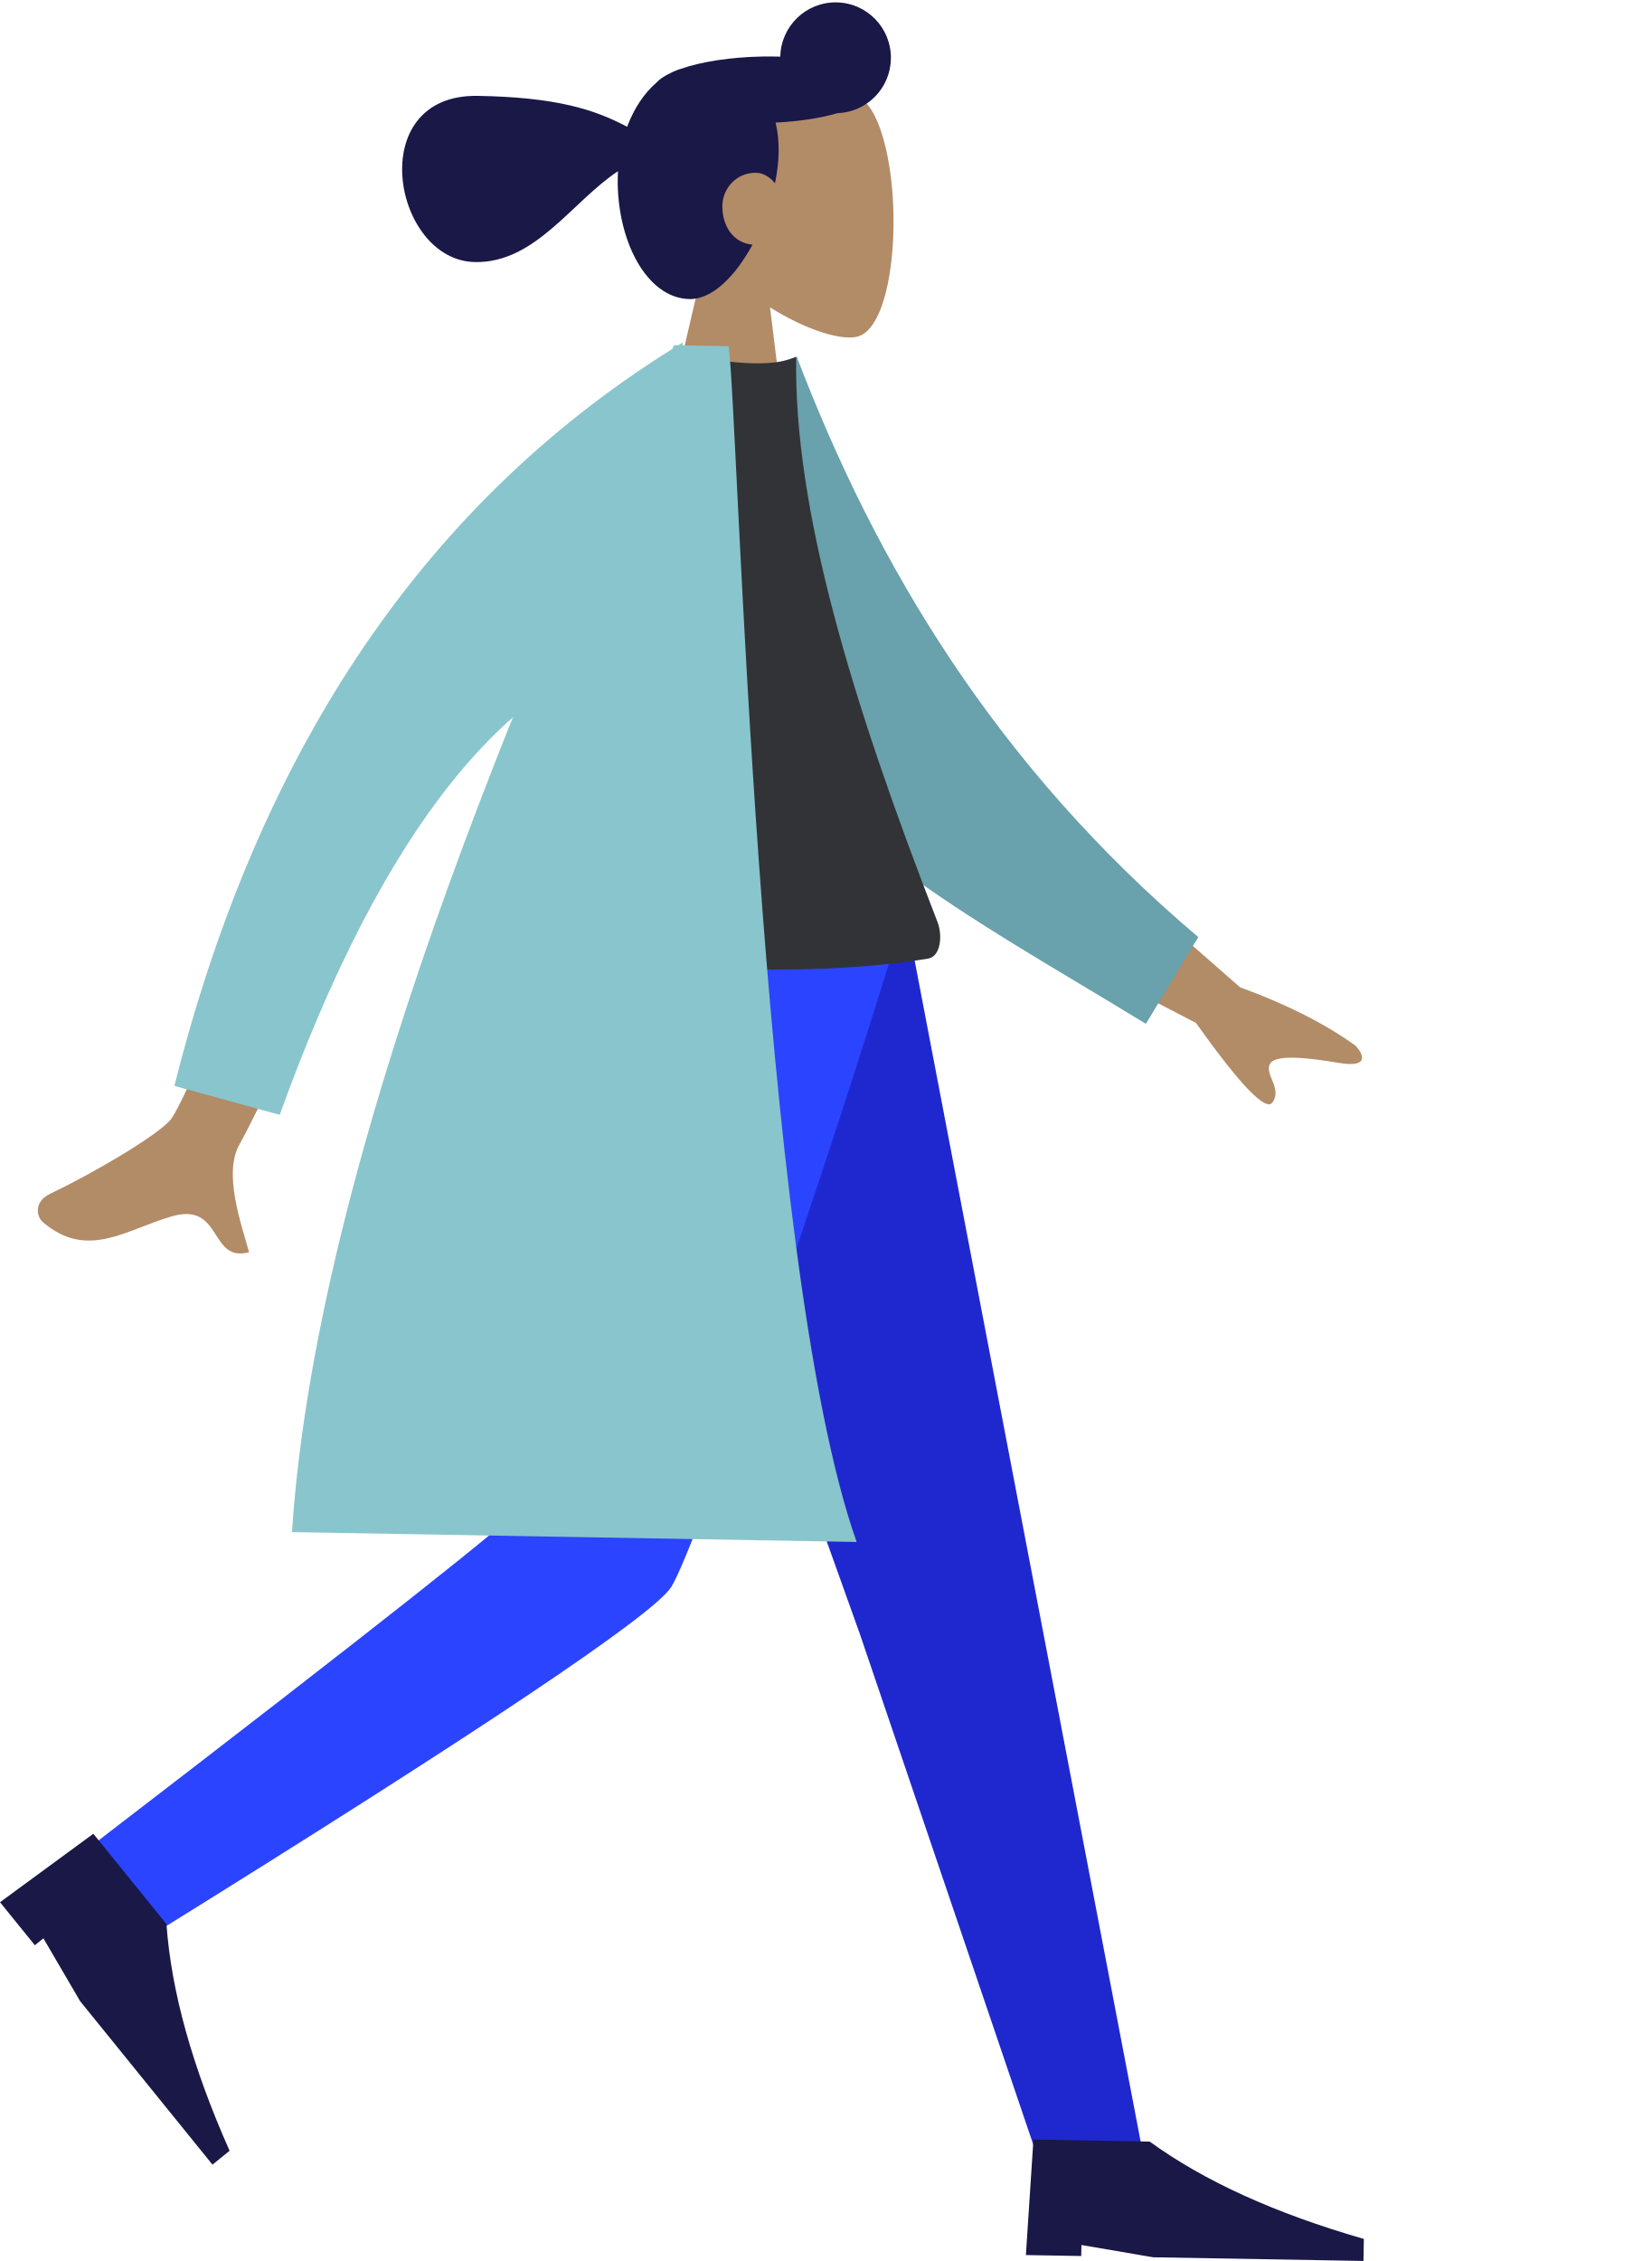
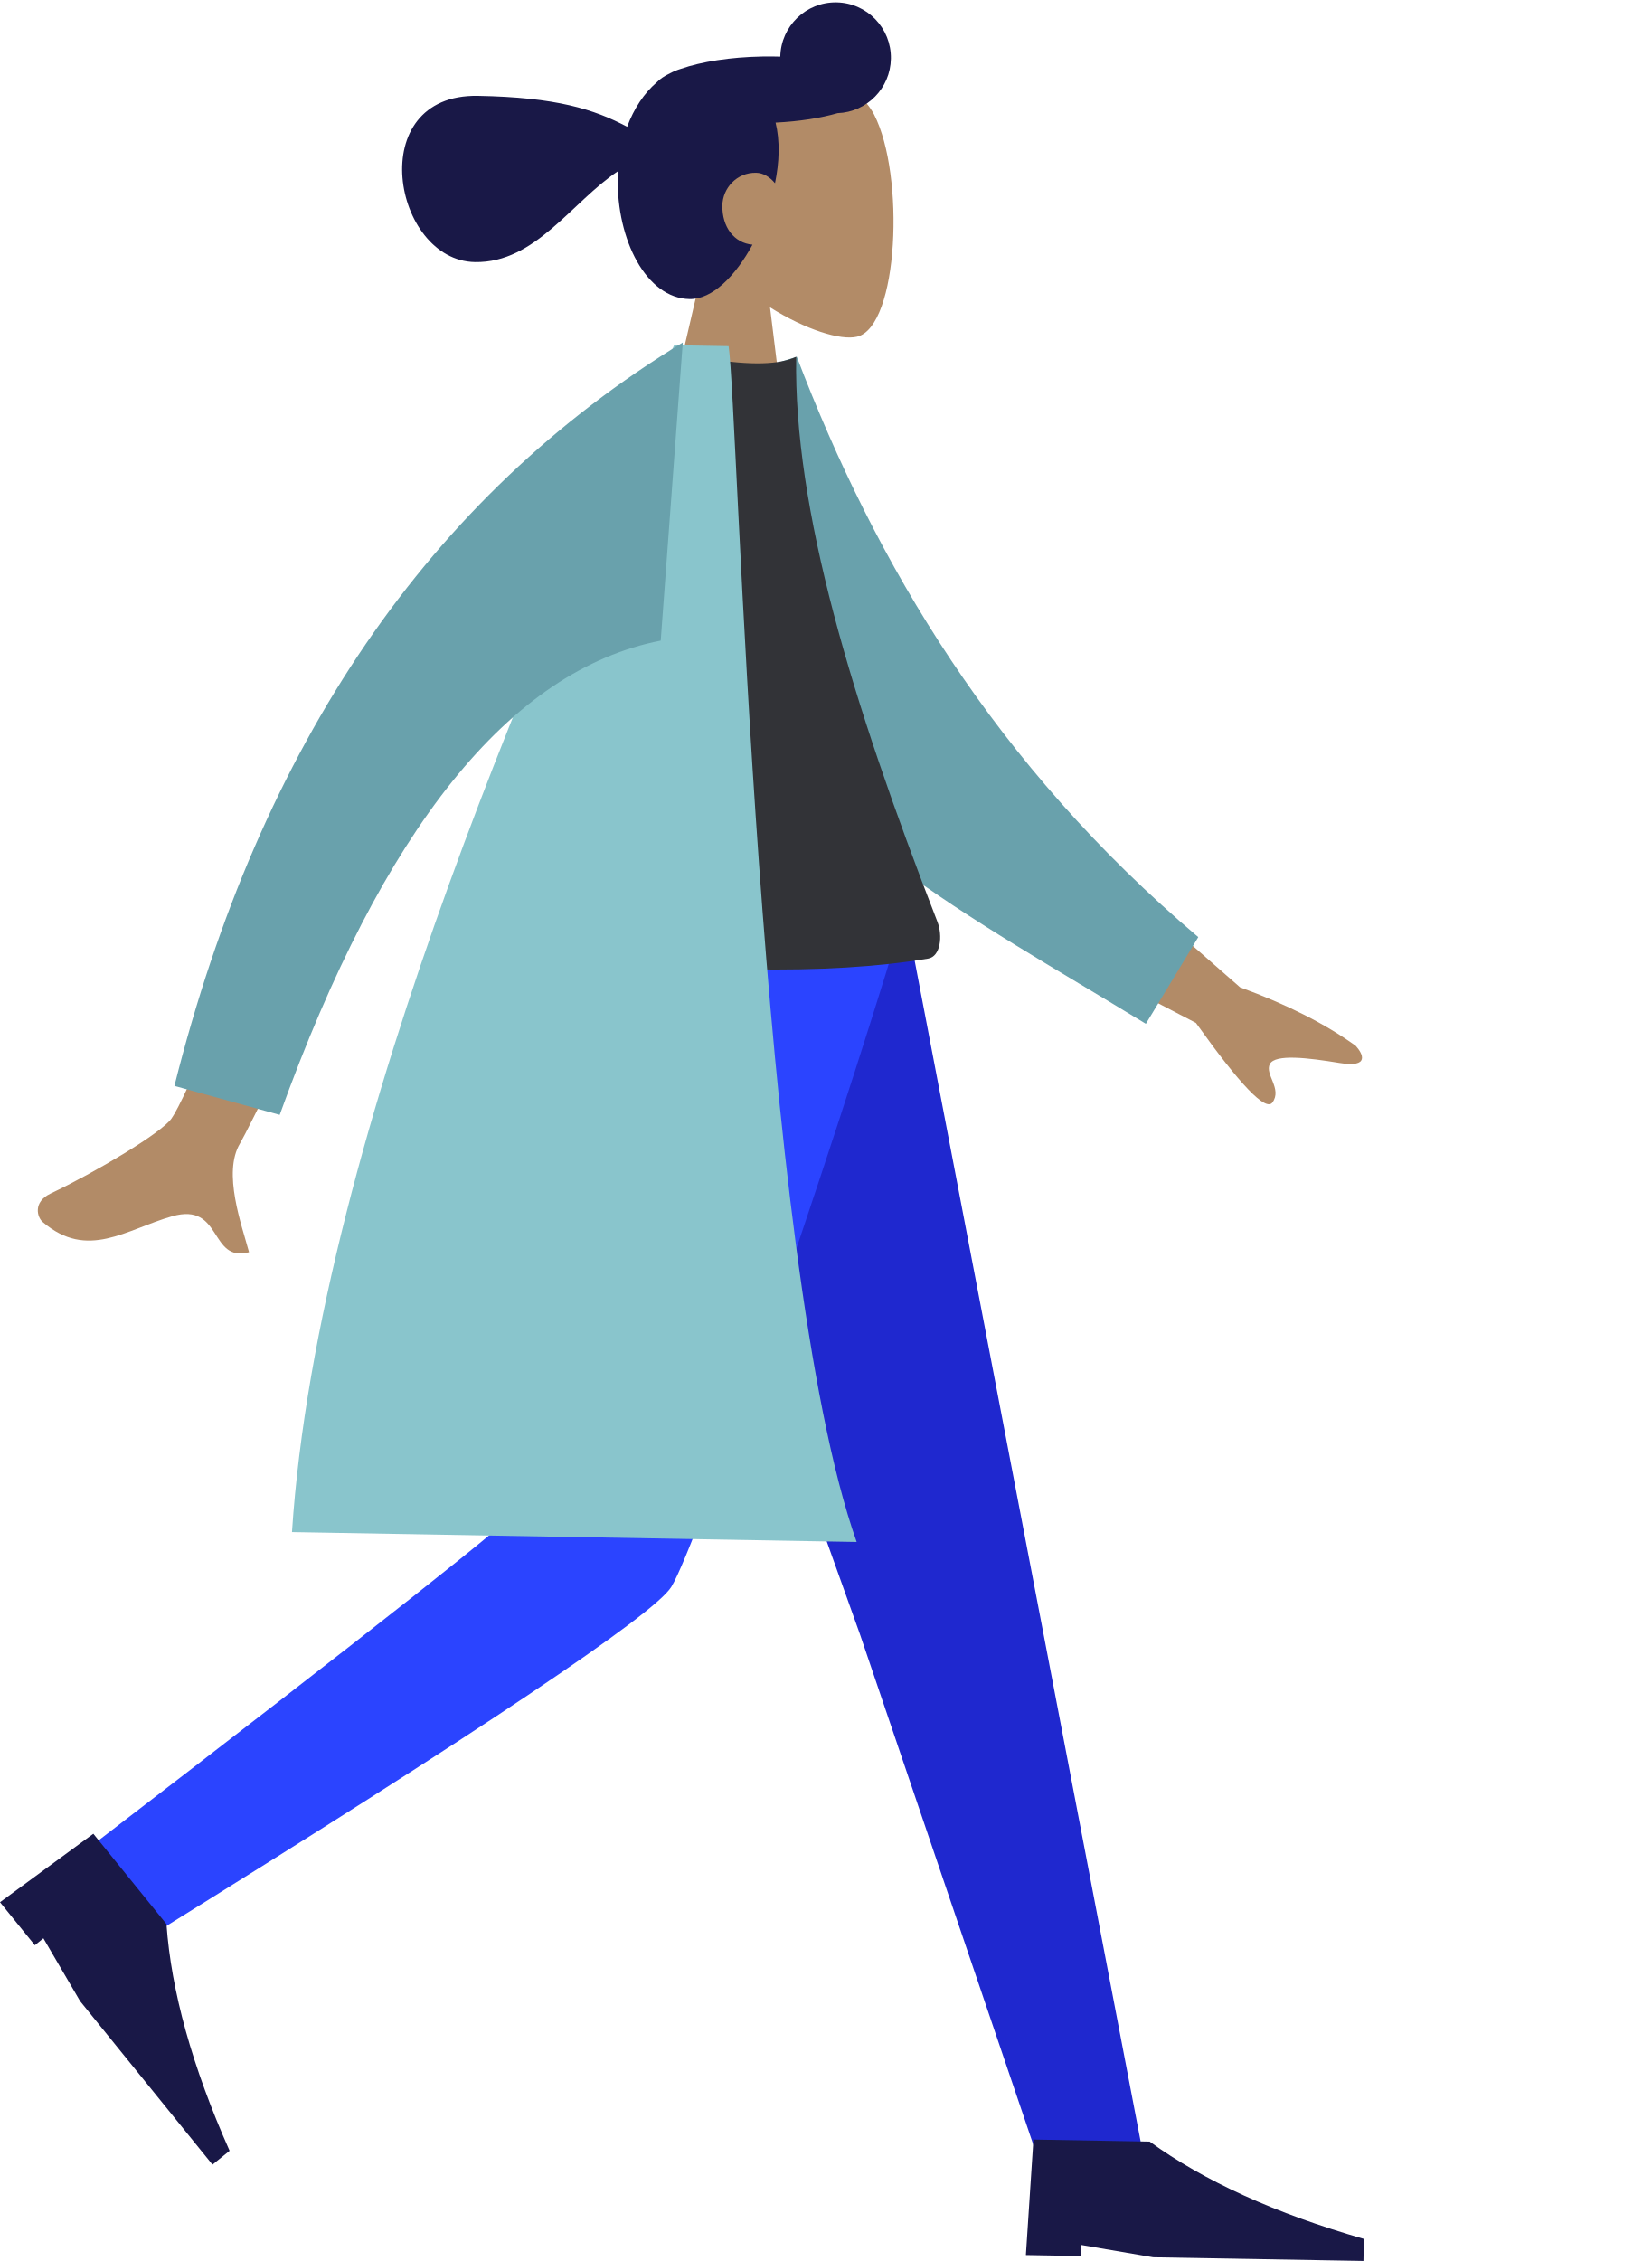
<svg xmlns="http://www.w3.org/2000/svg" viewBox="0 0 450 616">
  <g fill="none" fill-rule="evenodd">
    <path class="head" d="M238.2 31.225c8.449 16.455 6.689 57.791-4.65 60.508-4.52 1.083-14.06-1.93-23.717-7.992l5.368 43.51-36.17-.631 13.466-57.91c-6.802-8.285-11.328-18.371-10.347-29.568 2.827-32.262 47.6-24.373 56.05-7.917z" fill="#B28B67" />
    <path class="hair" d="M227.964.647c8.324.145 14.953 7.02 14.808 15.357-.14 8.061-6.566 14.537-14.517 14.823-4.569 1.325-10.426 2.254-16.909 2.576.587 2.379.882 5.075.829 8.114-.047 2.684-.392 5.525-.987 8.405-1.376-1.696-3.235-2.82-5.14-2.852-5.332-.094-9.12 4.234-9.201 8.898-.103 5.919 3.234 10.26 8.208 10.69-4.635 8.544-10.952 14.93-17.15 14.821-11.771-.205-19.866-16.113-19.57-33.06.01-.596.032-1.187.066-1.773-12.602 8.34-22.493 25.041-38.97 24.754-22.416-.392-30.528-45.829.79-45.282 21.3.372 31.723 3.665 40.672 8.422 1.868-4.998 4.657-9.178 8.03-12.072.817-.89 2.063-1.733 3.665-2.506a16.63 16.63 0 012.99-1.222c5.48-1.91 13.395-3.187 22.214-3.341 1.647-.03 3.263-.018 4.839.031.17-8.314 7.026-14.928 15.333-14.783z" fill="#191847" />
    <g>
      <g class="leftArmHand">
        <path class="left-hand" d="M292.964 229.6l44.953 39.383c12.722 4.644 23.225 9.958 31.509 15.941 1.9 2.057 4.062 6.076-4.444 4.672-8.506-1.405-17.516-2.5-18.953.31-1.437 2.81 3.44 6.747.706 10.47-1.822 2.482-8.769-4.747-20.84-21.686l-45.846-23.832 12.915-25.259z" fill="#B28B67" />
        <path class="left-arm" d="M200.44 102.38l16.684-5.183c21.524 56.468 54.136 111.31 109.408 158.116l-14.283 23.621c-48.773-29.817-95.028-53.126-113.199-96.908-6.099-14.695.568-62.217 1.39-79.646z" fill="#69A1AC" />
        <animateTransform id="anim1" attributeType="xml" attributeName="transform" type="rotate" from="70 210 100" to="-20 210 100" begin="0s; anim2.end" calcMode="spline" keySplines="0.42 0 0.58 1" keyTimes="0;1" dur="1.5s" />
        <animateTransform id="anim2" attributeType="xml" attributeName="transform" type="rotate" from="-20 210 100" to="70 210 100" begin="anim1.end" calcMode="spline" keySplines="0.42 0 0.58 1" keyTimes="0;1" dur="1.5s" />
      </g>
      <g class="left-leg-group">
        <path class="left-leg" fill="#1F28CF" d="M165.07 251.745l69.238 193.409 48.41 142.507 29.012.506-64.116-334.981z" />
        <path class="left-shoe" d="M279.558 614.38l2.057-31.47 31.668.554c14.832 10.76 34.288 19.601 58.365 26.522l-.104 6-57.303-1-19.551-3.343-.053 3-15.08-.263z" fill="#191847" />
      </g>
      <g class="right-leg-group">
        <path class="right-leg" d="M147.128 251.432c-1.94 65.914-2.919             154.685-4.829 158.762-1.273 2.719-39.942 33.27-116.006 91.651l14.51             25.698c90.071-55.901 137.45-87.64 142.138-95.215 7.03-11.363             43.191-116.426 62.146-179.186l-97.959-1.71z" fill="#2B44FF" />
        <path class="right-shoe" d="M.003 518.25l25.43-18.65 19.931 24.613c1.291 18.279 7.025 38.865 17.2 61.76l-4.663 3.775-36.068-44.54-10.007-17.124-2.331 1.887-9.492-11.72z" fill="#191847" />
      </g>
      <path class="belly" d="M140.71 259.203c47.43 5.856 84.833 6.508 112.207 1.959 3.392-.564 4.024-6.2 2.523-10.06-23.372-60.1-39.205-112.46-38.481-153.907-4.52 2.174-12.365 2.375-23.537.602-30.845 42.188-45.536 90.955-52.712 161.406z" fill="#323337" />
      <path class="coat" d="M79.565 417.416l153.877 2.686c-27.113-76.404-32.275-308.61-34.897-325.797l-14.838-.259C151.7 164.413 86.742 307.824 79.565 417.416z" fill="#89C5CC" />
      <g class="rightArmHand">
        <path class="right-hand" d="M86.648 209.296c-22.761 58.191-36.069 90.008-39.923 95.45-2.826 3.991-20.745 14.641-32.924 20.42-4.888 2.319-3.676 6.467-2.173 7.755 12.223 10.479 22.707 2.029 35.296-1.56 13.792-3.93 10.035 12.731 20.94 9.795-2.017-7.485-7.264-21.648-2.453-29.643 2.138-3.554 18.118-36.178 47.94-97.872l-26.703-4.345z" fill="#B28B67" />
-         <path class="right-arm" d="M186.06 93.305C117.06 135.325 70.883 202.842 47.527 295.853l28.694 7.883c28.146-78.098 62.755-121.166 103.825-129.203l6.012-81.228z" fill="#89C5CC" />
+         <path class="right-arm" d="M186.06 93.305C117.06 135.325 70.883 202.842 47.527 295.853l28.694 7.883c28.146-78.098 62.755-121.166 103.825-129.203l6.012-81.228z" fill="#69A1AC" />
        <animateTransform id="anim1" attributeType="xml" attributeName="transform" type="rotate" from="300 180 105" to="360 180 105" begin="0s; anim2.end" calcMode="spline" keySplines="0.42 0 0.58 1" keyTimes="0;1" dur="1.5s" />
        <animateTransform id="anim2" attributeType="xml" attributeName="transform" type="rotate" from="360 180 105" to="300 180 105" begin="anim1.end" calcMode="spline" keySplines="0.42 0 0.58 1" keyTimes="0;1" dur="1.5s" />
      </g>
    </g>
  </g>
</svg>
